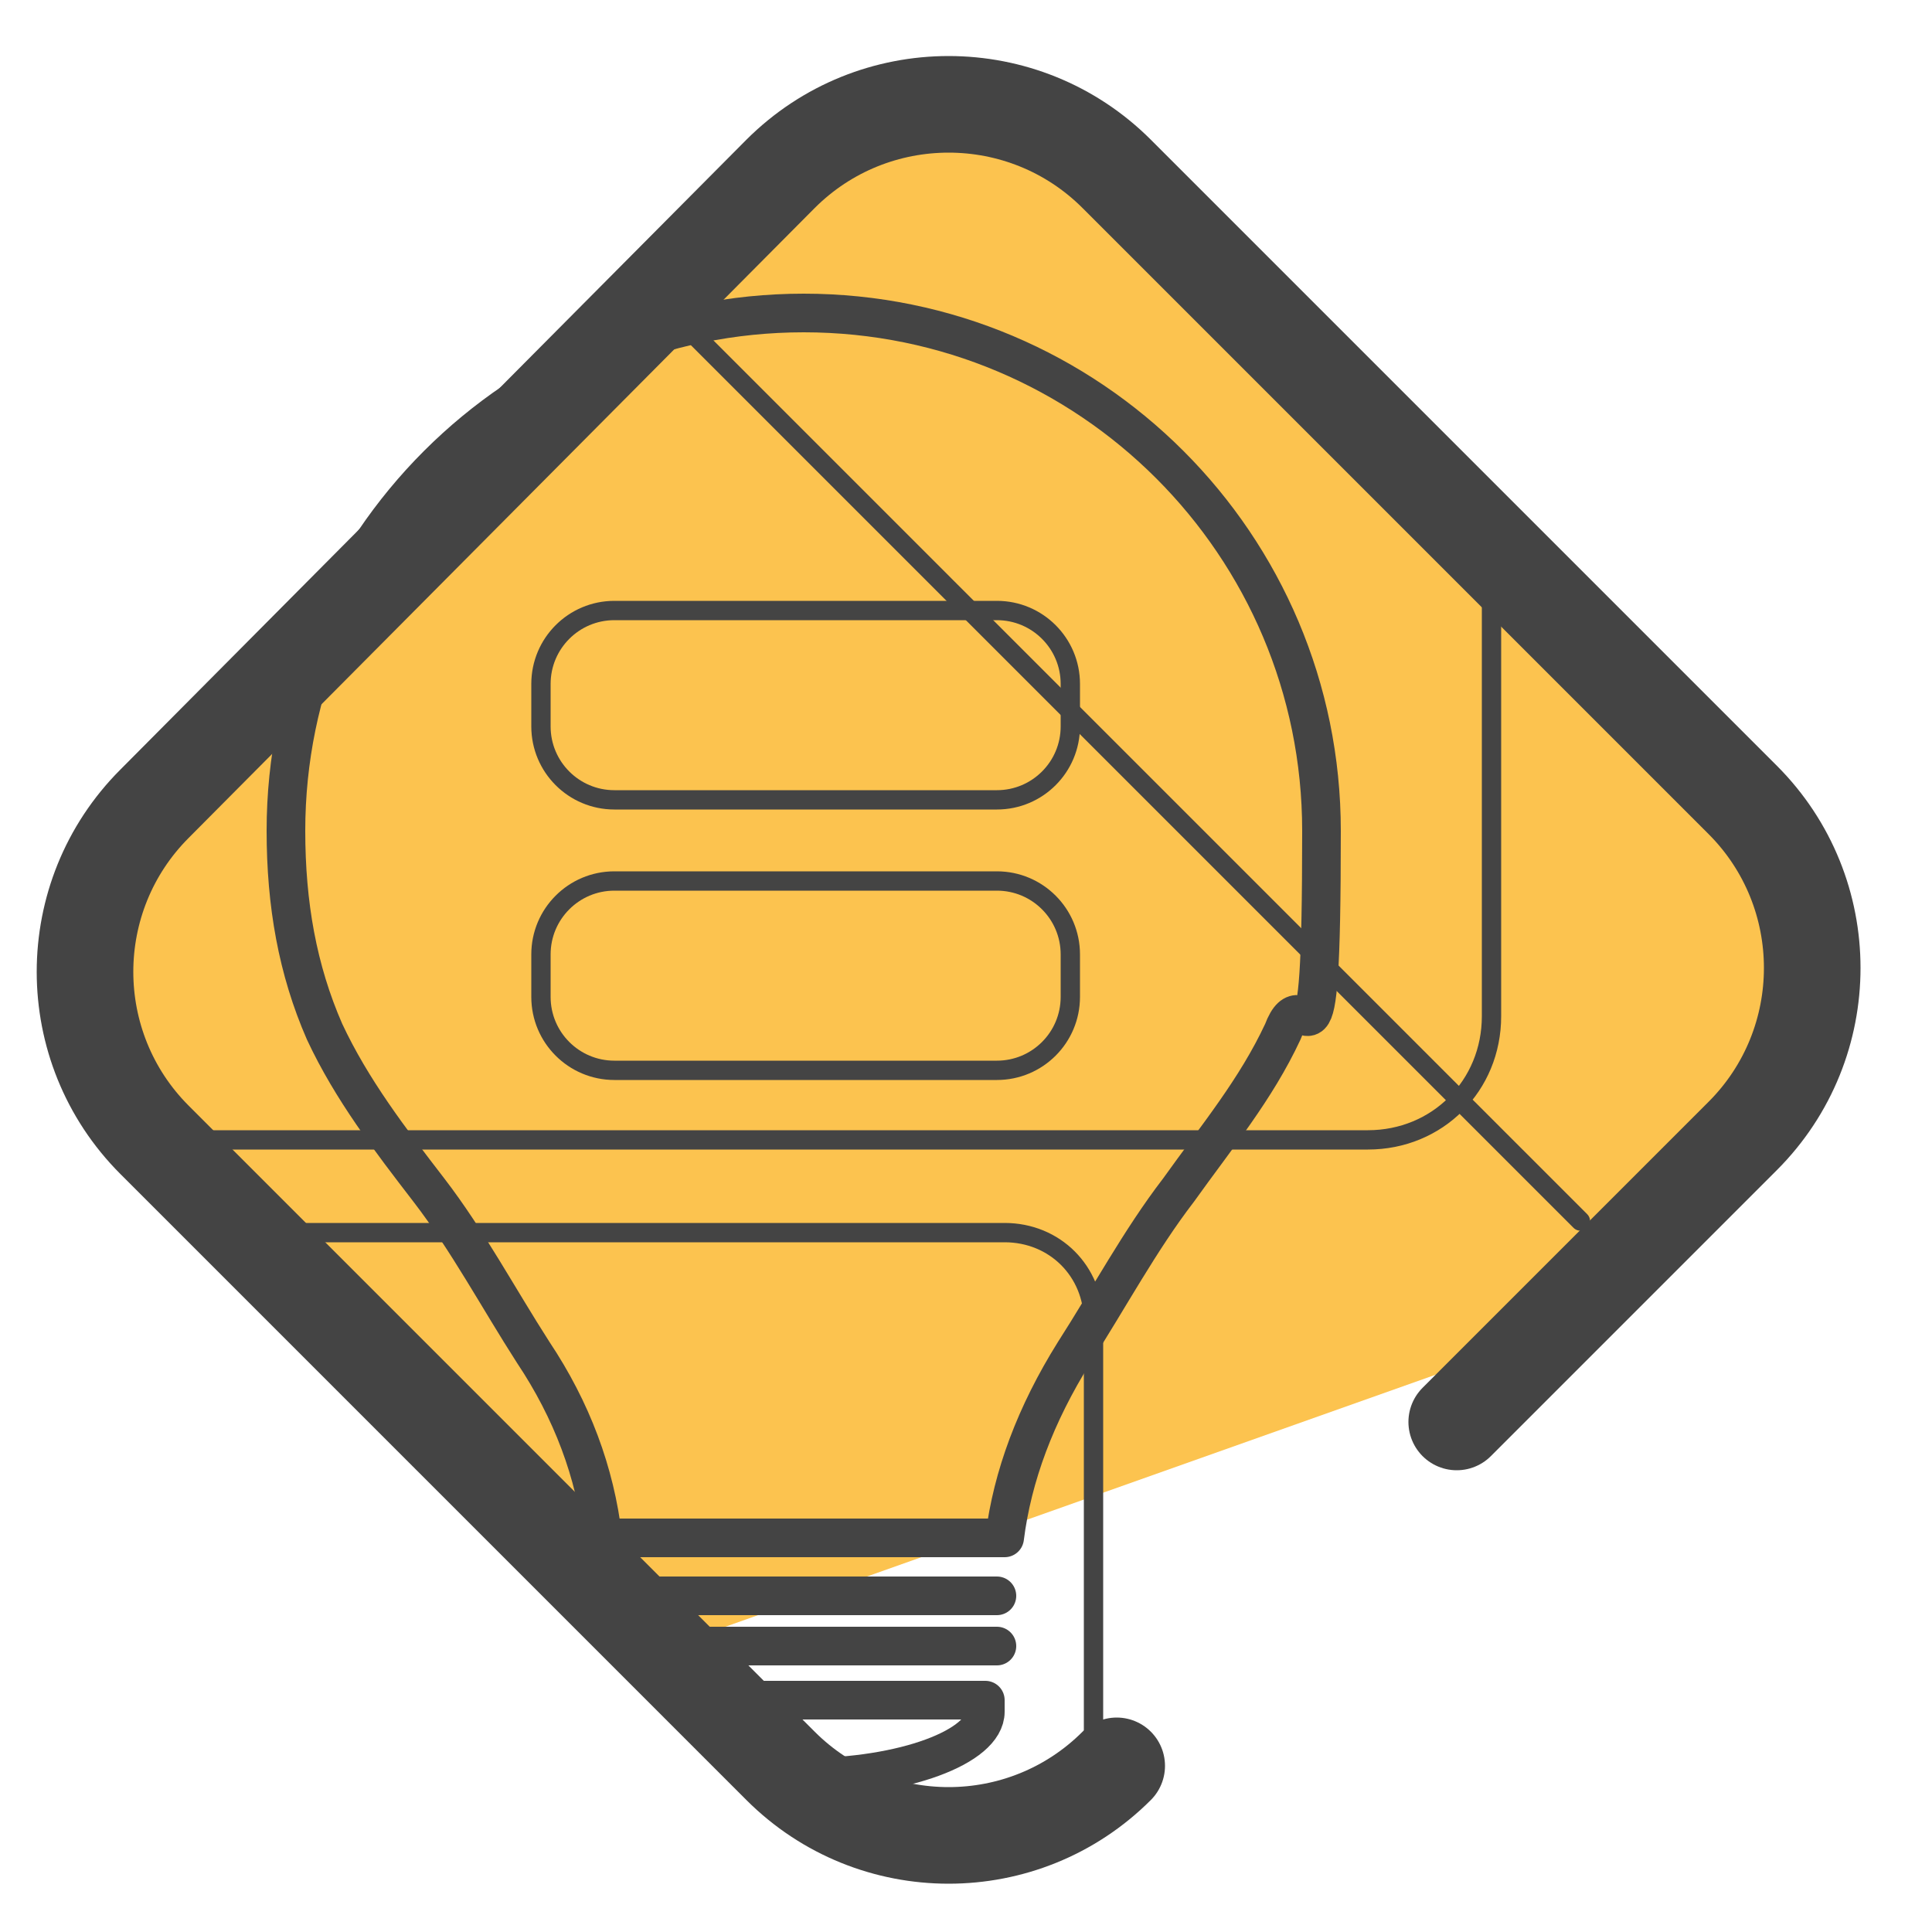
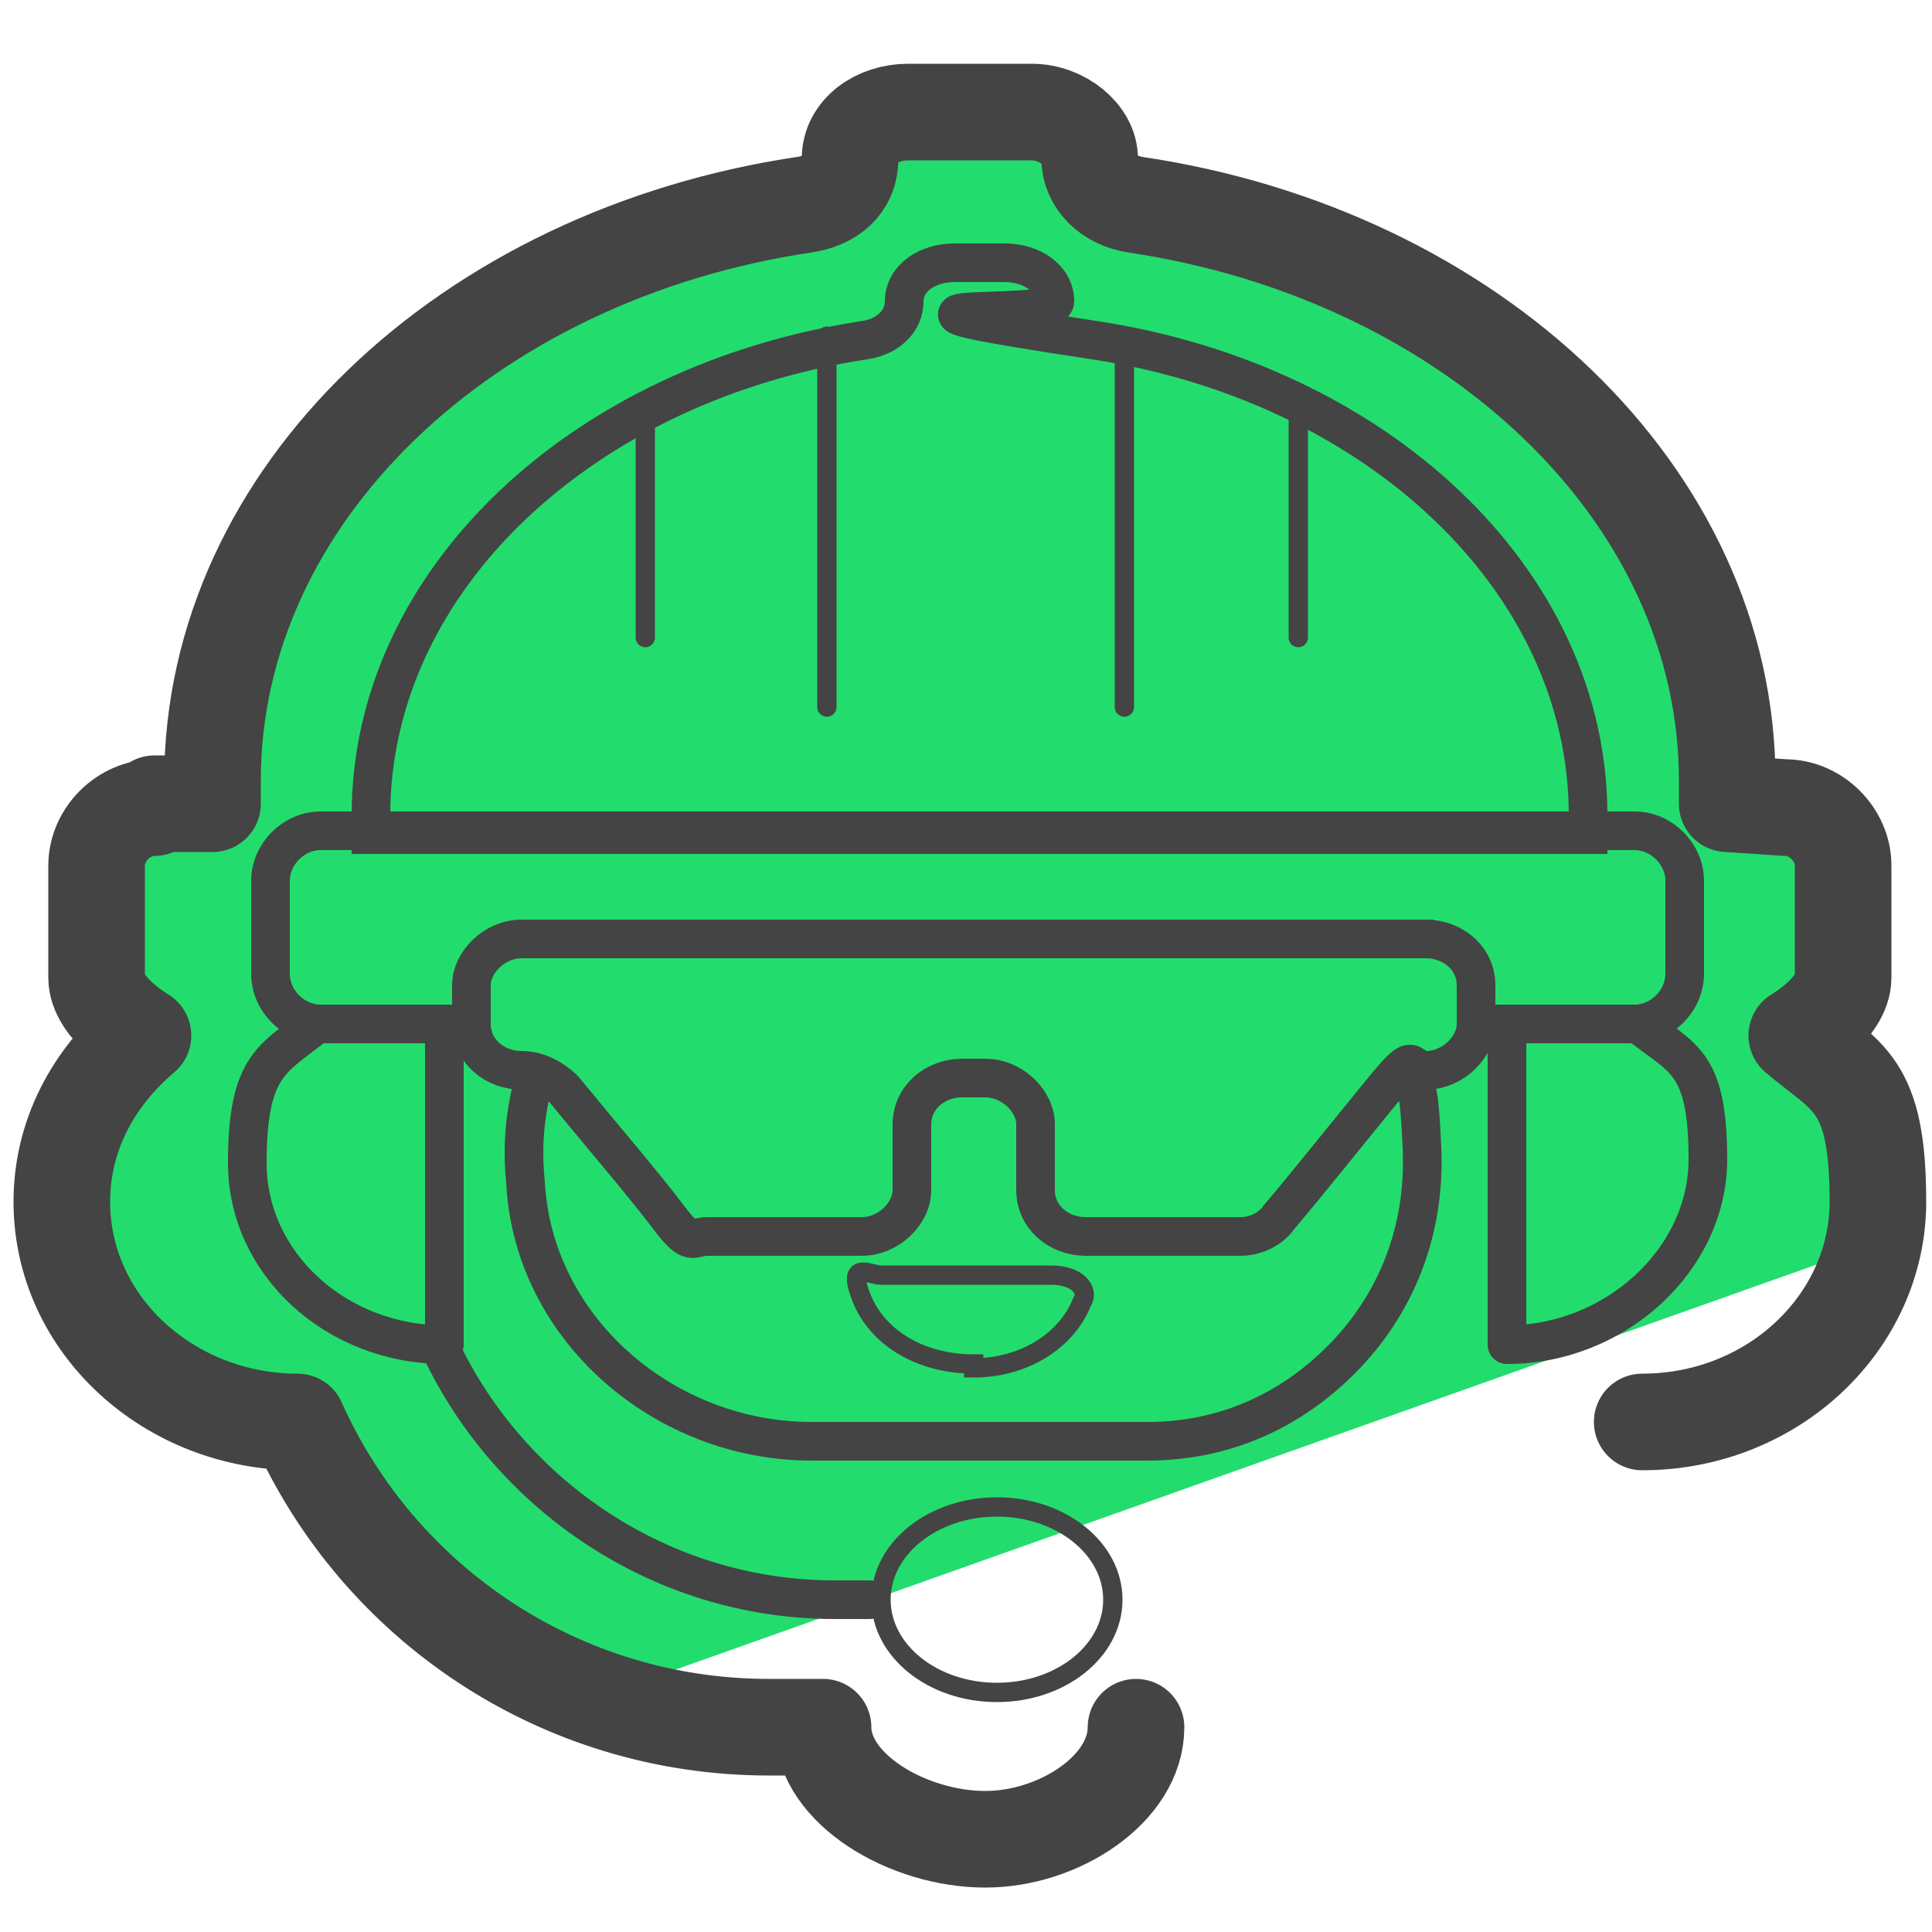
- <svg xmlns="http://www.w3.org/2000/svg" viewBox="0 0 50 50">
-   <path fill="#fcc34f" d="M47 26.3l-.5-4L29.3 4.7l-4.4-1.8c-4.1 0-17.8 12.9-17.8 15.5l-4.3 4-.2 5.9 14.2 14.5L41.6 34c.6-.3 6.2-6 5.4-7.6z" />
-   <path fill="none" stroke="#444" stroke-linecap="round" stroke-linejoin="round" stroke-width="2.5" d="M28.9 45.7c-2.4 2.4-6.3 2.4-8.7 0L4 29.5c-2.4-2.4-2.4-6.3 0-8.7L20.2 4.5c2.4-2.4 6.3-2.4 8.7 0l16.2 16.2c2.4 2.4 2.4 6.3 0 8.7l-7.4 7.4" />
-   <path fill="none" stroke="#444" stroke-linecap="round" stroke-linejoin="round" d="M15.6 39.8c-.2-1.7-.8-3.3-1.8-4.8-.9-1.4-1.7-2.9-2.7-4.2-1-1.3-2-2.6-2.7-4.1-.7-1.6-1-3.3-1-5.2 0-7.4 6-13.4 13.4-13.4s13.4 6 13.4 13.4-.4 3.6-1 5.2c-.7 1.5-1.7 2.7-2.7 4.1-1 1.3-1.8 2.8-2.7 4.2-1 1.6-1.6 3.2-1.8 4.8H15.7zm.3 1.5h9.9m-8.4 1.3h8.4m-5 3.4c2.6 0 4.7-.8 4.7-1.7V44h-7.1" />
-   <rect width="13.7" height="4.9" x="14" y="15.8" fill="none" stroke="#444" stroke-miterlimit="10" stroke-width=".5" rx="1.9" ry="1.9" />
-   <rect width="13.7" height="4.9" x="14" y="22.8" fill="none" stroke="#444" stroke-miterlimit="10" stroke-width=".5" rx="1.9" ry="1.9" />
-   <path fill="none" stroke="#444" stroke-linecap="round" stroke-linejoin="round" stroke-width=".5" d="M4 29.5h31.4c1.8 0 3.2-1.4 3.2-3.2V15.2M28.3 46.4V34.2c0-1.3-1-2.3-2.3-2.3H6.6M16.8 7.5l24.1 24.1" />
+ <svg xmlns="http://www.w3.org/2000/svg" id="Camada_1" version="1.1" viewBox="0 0 50 50">
+   <defs>
+     <style>
+       .st0, .st1, .st2, .st3, .st4 {
+         fill: none;
+         stroke: #444;
+       }
+ 
+       .st0, .st3 {
+         stroke-miterlimit: 10;
+       }
+ 
+       .st0, .st4 {
+         stroke-width: .5px;
+       }
+ 
+       .st1, .st2, .st4 {
+         stroke-linecap: round;
+         stroke-linejoin: round;
+       }
+ 
+       .st2 {
+         stroke-width: 2.5px;
+       }
+ 
+       .st5 {
+         fill: #04ad49;
+       }
+ 
+       .st6 {
+         fill: #22dd6d;
+       }
+     </style>
+   </defs>
+   <polygon class="st5" points="29 16.5 36.7 18.8 30.2 23.4 30.3 31.4 23.9 26.7 16.3 29.2 18.9 21.7 14.1 15.3 22.1 15.4 26.7 8.8 29 16.5" />
+   <path class="st6" d="M46.7,26.4h-.3c.8,0,1.5-.7,1.5-1.5v-2.9c0-.8-.7-1.5-1.5-1.5h0s-1.5-.1-1.5-.1v-.6c0-7.4-6.6-13.6-15.3-14.9-.7-.1-1.2-.6-1.2-1.2s-.7-1.2-1.5-1.2h-3.1c-.8,0-1.5.5-1.5,1.2s-.5,1.1-1.2,1.2c-8.7,1.3-15.3,7.5-15.3,14.9v.6h-1.5q0,.1,0,.1c-.8,0-1.5.7-1.5,1.5v2.9c0,.8.7,1.5,1.5,1.5h-.3c-1.3,1.1-2.1,2.6-2.1,4.3,0,3.2,2.8,5.7,6.1,5.7,0,0,0,0,0,0,1.6,3.4,4.5,6.1,8.1,7.3l32.4-11.5c.1-.5.2-1,.2-1.5,0-1.7-.8-3.2-2.1-4.3Z" />
+   <g>
+     <g>
+       <g>
+         <path class="st3" d="M13.8,28c-.2.8-.3,1.6-.2,2.6.2,3.8,3.6,6.7,7.4,6.7h8.7c2,0,3.7-.8,5-2.1,1.4-1.4,2.2-3.3,2.1-5.5s-.2-1.2-.3-1.7" />
+         <path class="st1" d="M22.5,41.4h-.9c-4.5,0-8.4-2.7-10.2-6.5" />
+         <path class="st1" d="M11.5,26.8v8s0,0,0,0c-2.8,0-5.1-2.1-5.1-4.7s.7-2.7,1.8-3.6" />
+         <path class="st1" d="M39,26.7v7.9s0,.2,0,.2c2.8,0,5.2-2.2,5.2-4.8s-.7-2.6-1.8-3.5" />
+         <ellipse class="st4" cx="25.8" cy="41.4" rx="3" ry="2.4" />
+       </g>
+       <path class="st0" d="M25.2,35.3c-1.4,0-2.5-.7-2.9-1.7s.2-.6.5-.6h4.4c.7,0,1,.4.8.7-.4,1-1.5,1.7-2.8,1.7Z" />
+       <path class="st1" d="M11.5,34.8" />
+     </g>
+     <path class="st3" d="M38.2,26.5h4.1c.7,0,1.3-.6,1.3-1.3v-2.4c0-.7-.6-1.3-1.3-1.3H8.3c-.7,0-1.3.6-1.3,1.3v2.4c0,.7.6,1.3,1.3,1.3h4.1" />
+     <path class="st3" d="M41.1,21.1c0-6.1-5.5-11.2-12.8-12.3s-1-.5-1-1h0c0-.6-.6-1-1.3-1h-1.3c-.7,0-1.3.4-1.3,1h0c0,.5-.4.9-1,1-7.3,1.1-12.8,6.2-12.8,12.3v.5h31.5v-.5Z" />
+     <line class="st4" x1="21.4" y1="8.7" x2="21.4" y2="18.3" />
+     <line class="st4" x1="29.1" y1="8.7" x2="29.1" y2="18.3" />
+     <line class="st4" x1="33.6" y1="10.5" x2="33.6" y2="16.5" />
+     <line class="st4" x1="16.7" y1="10.5" x2="16.7" y2="16.5" />
+     <path class="st3" d="M37.1,24.3H13.5c-.7,0-1.3.6-1.3,1.2v1c0,.7.6,1.2,1.3,1.2h0c.4,0,.8.2,1.1.5.9,1.1,2.1,2.5,2.7,3.3s.6.5,1,.5h4c.7,0,1.3-.6,1.3-1.2v-1.7c0-.7.6-1.2,1.3-1.2h.6c.7,0,1.3.6,1.3,1.2v1.7c0,.7.6,1.2,1.3,1.2h4c.4,0,.8-.2,1-.5.6-.7,1.8-2.2,2.7-3.3s.6-.5,1.1-.5h0c.7,0,1.3-.6,1.3-1.2v-1c0-.7-.6-1.2-1.3-1.2Z" />
+   </g>
+   <path class="st2" d="M42.5,36.8s0,0,0,0c3.4,0,6.1-2.6,6.1-5.7s-.8-3.2-2.1-4.3c0,0,1.2-.7,1.2-1.5v-2.9c0-.8-.7-1.5-1.5-1.5h0s-1.5-.1-1.5-.1v-.6c0-7.4-6.6-13.6-15.3-14.9-.7-.1-1.2-.6-1.2-1.2s-.7-1.2-1.5-1.2h-1.6s-1.6,0-1.6,0c-.8,0-1.5.5-1.5,1.2s-.5,1.1-1.2,1.2c-8.7,1.3-15.3,7.5-15.3,14.9v.6h-1.5q0,.1,0,.1c-.8,0-1.5.7-1.5,1.5v2.9c0,.8,1.2,1.5,1.2,1.5-1.3,1.1-2.1,2.6-2.1,4.3,0,3.2,2.8,5.7,6.1,5.7,0,0,0,0,0,0,2.1,4.7,6.8,7.9,12.2,7.9h1.4c0,1.6,2.2,2.9,4.2,2.9,1.9,0,3.9-1.3,3.9-2.9" />
</svg>
